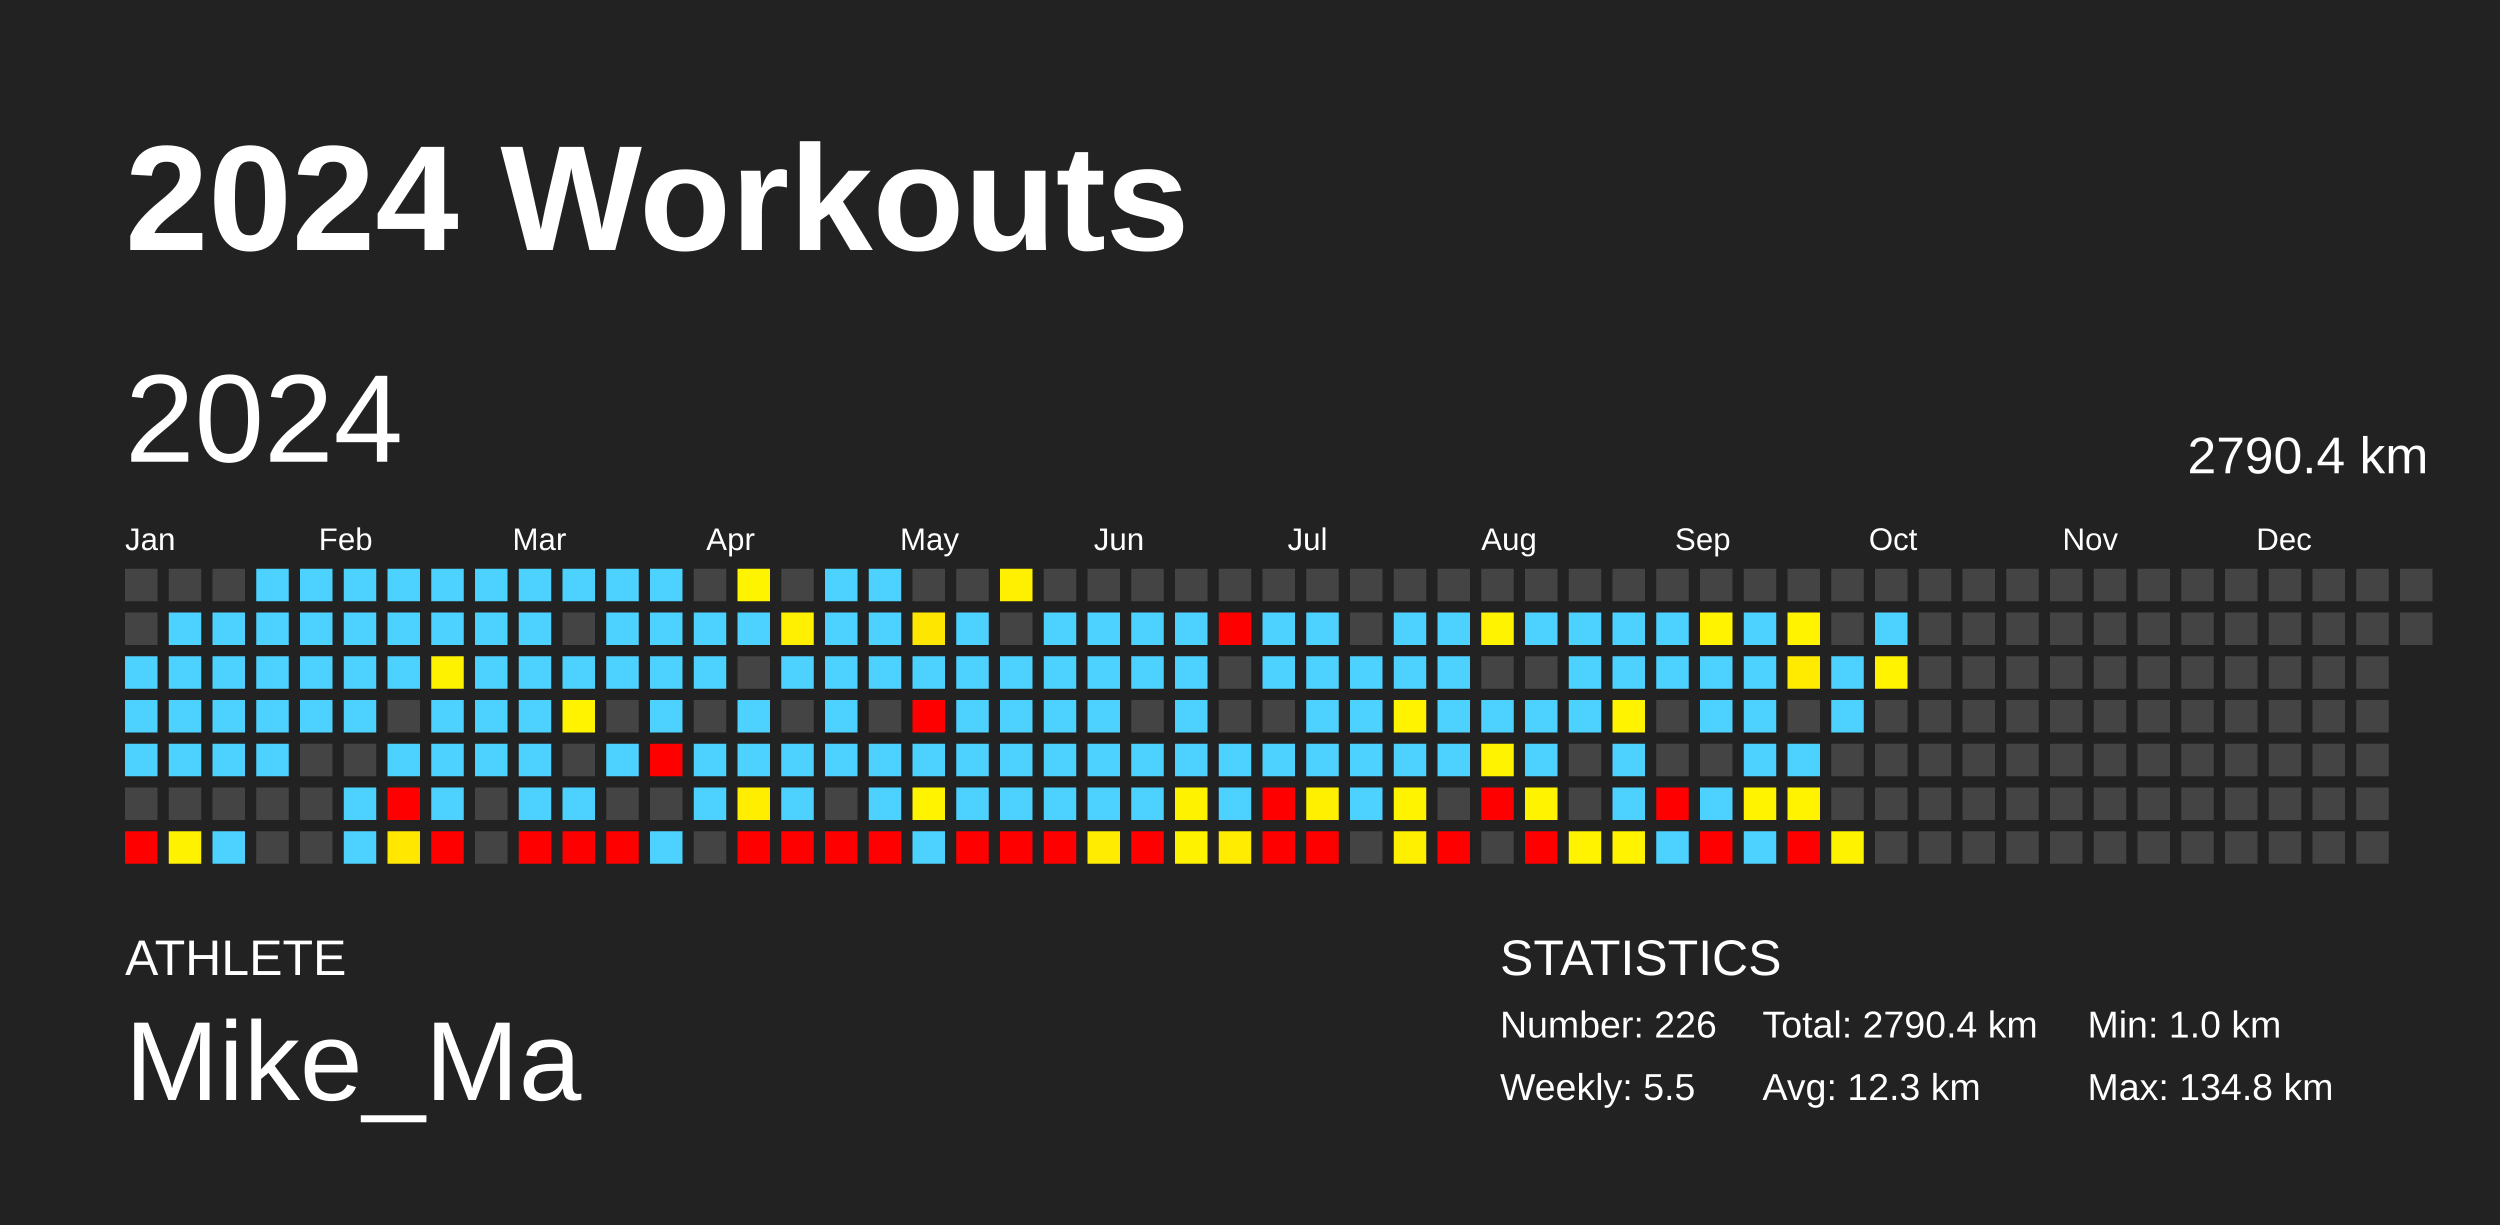
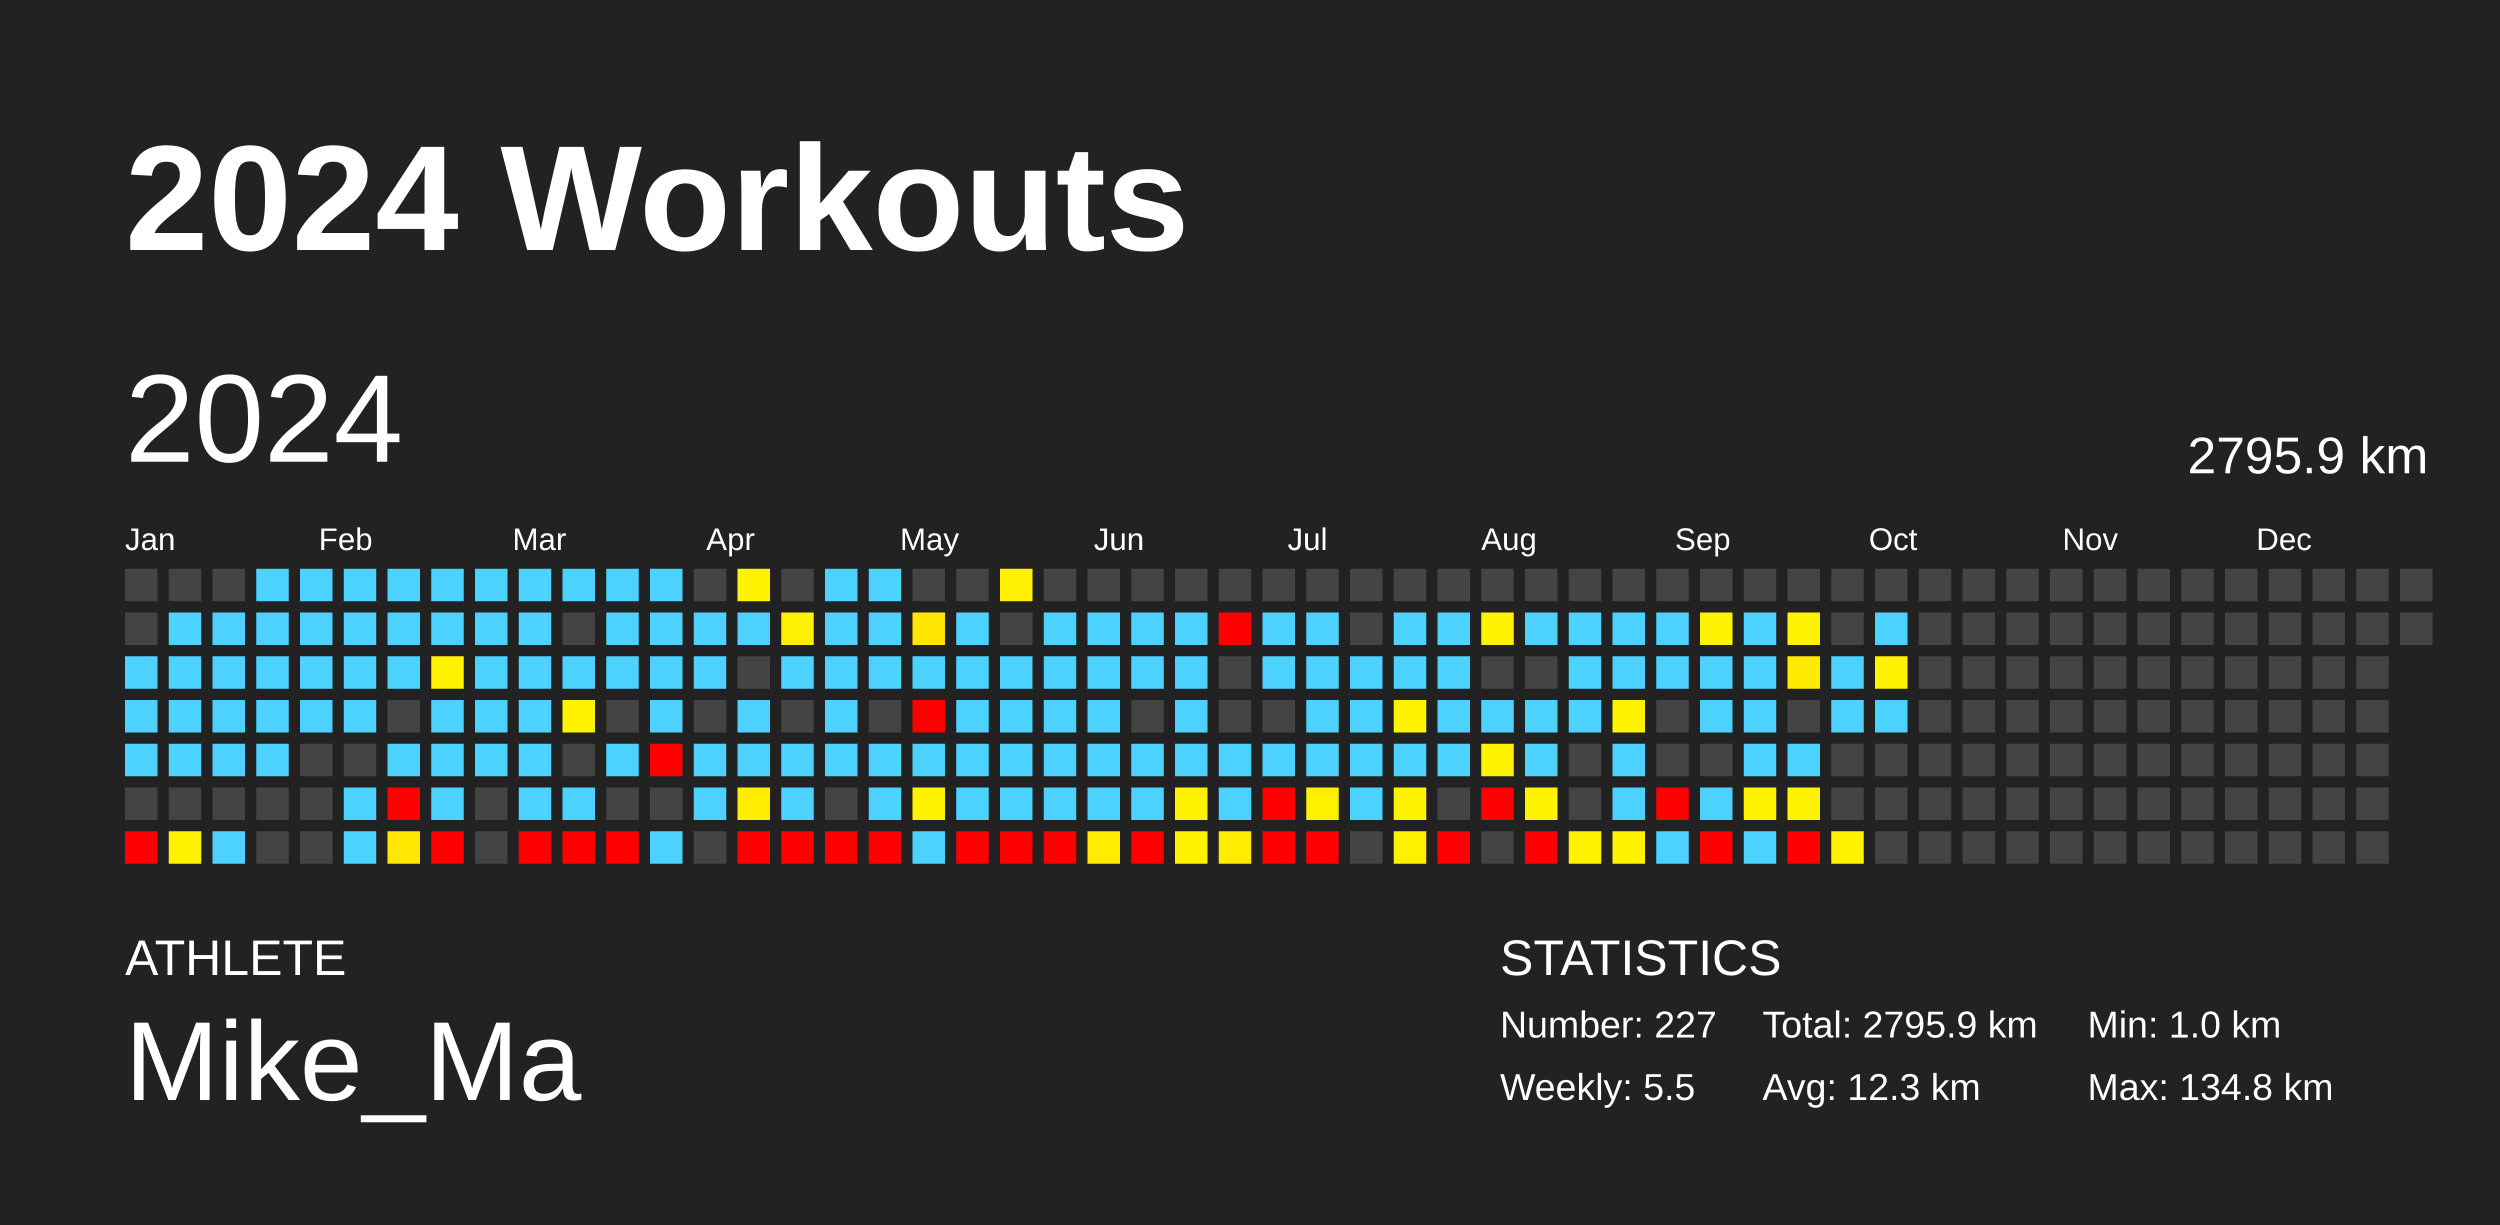
<svg xmlns="http://www.w3.org/2000/svg" baseProfile="full" height="98mm" version="1.1" viewBox="0,0,200,98" width="200mm">
  <defs />
  <rect fill="#222222" height="98" width="200" x="0" y="0" />
  <text fill="#FFFFFF" style="font-size:12px; font-family:Arial; font-weight:bold;" x="10" y="20">2024 Workouts</text>
  <text fill="#FFFFFF" style="font-size:4px; font-family:Arial" x="10" y="78">ATHLETE</text>
  <text fill="#FFFFFF" style="font-size:9px; font-family:Arial" x="10" y="88">Mike_Ma</text>
  <text fill="#FFFFFF" style="font-size:4px; font-family:Arial" x="120" y="78">STATISTICS</text>
-   <text fill="#FFFFFF" style="font-size:3px; font-family:Arial" x="120" y="83">Number: 226</text>
+   <text fill="#FFFFFF" style="font-size:3px; font-family:Arial" x="120" y="83">Number: 227</text>
  <text fill="#FFFFFF" style="font-size:3px; font-family:Arial" x="120" y="88">Weekly: 5.5</text>
-   <text fill="#FFFFFF" style="font-size:3px; font-family:Arial" x="141" y="83">Total: 2790.4 km</text>
+   <text fill="#FFFFFF" style="font-size:3px; font-family:Arial" x="141" y="83">Total: 2795.9 km</text>
  <text fill="#FFFFFF" style="font-size:3px; font-family:Arial" x="141" y="88">Avg: 12.3 km</text>
  <text fill="#FFFFFF" style="font-size:3px; font-family:Arial" x="167" y="83">Min: 1.0 km</text>
  <text fill="#FFFFFF" style="font-size:3px; font-family:Arial" x="167" y="88">Max: 134.8 km</text>
  <text dominant-baseline="hanging" fill="#FFFFFF" style="font-size:10.0px; font-family:Arial;" x="10" y="30">2024</text>
-   <text dominant-baseline="hanging" fill="#FFFFFF" style="font-size:4.125px; font-family:Arial;" x="175" y="35">2790.4 km</text>
+   <text dominant-baseline="hanging" fill="#FFFFFF" style="font-size:4.125px; font-family:Arial;" x="175" y="35">2795.9 km</text>
  <text fill="#FFFFFF" style="font-size:2.5px; font-family:Arial" x="10.0" y="44">Jan</text>
  <text fill="#FFFFFF" style="font-size:2.5px; font-family:Arial" x="25.5" y="44">Feb</text>
  <text fill="#FFFFFF" style="font-size:2.5px; font-family:Arial" x="41.0" y="44">Mar</text>
  <text fill="#FFFFFF" style="font-size:2.5px; font-family:Arial" x="56.5" y="44">Apr</text>
  <text fill="#FFFFFF" style="font-size:2.5px; font-family:Arial" x="72.0" y="44">May</text>
  <text fill="#FFFFFF" style="font-size:2.5px; font-family:Arial" x="87.5" y="44">Jun</text>
  <text fill="#FFFFFF" style="font-size:2.5px; font-family:Arial" x="103.0" y="44">Jul</text>
  <text fill="#FFFFFF" style="font-size:2.5px; font-family:Arial" x="118.5" y="44">Aug</text>
  <text fill="#FFFFFF" style="font-size:2.5px; font-family:Arial" x="134.0" y="44">Sep</text>
  <text fill="#FFFFFF" style="font-size:2.5px; font-family:Arial" x="149.5" y="44">Oct</text>
  <text fill="#FFFFFF" style="font-size:2.5px; font-family:Arial" x="165.0" y="44">Nov</text>
  <text fill="#FFFFFF" style="font-size:2.5px; font-family:Arial" x="180.5" y="44">Dec</text>
  <rect fill="#444444" height="2.6" width="2.6" x="10.0" y="45.5" />
  <rect fill="#444444" height="2.6" width="2.6" x="10.0" y="49.0" />
  <rect fill="#4dd2ff" height="2.6" width="2.6" x="10.0" y="52.5" />
  <rect fill="#4dd2ff" height="2.6" width="2.6" x="10.0" y="56.0" />
  <rect fill="#4dd2ff" height="2.6" width="2.6" x="10.0" y="59.5" />
  <rect fill="#444444" height="2.6" width="2.6" x="10.0" y="63.0" />
  <rect fill="red" height="2.6" width="2.6" x="10.0" y="66.5" />
  <rect fill="#444444" height="2.6" width="2.6" x="13.5" y="45.5" />
  <rect fill="#4dd2ff" height="2.6" width="2.6" x="13.5" y="49.0" />
  <rect fill="#4dd2ff" height="2.6" width="2.6" x="13.5" y="52.5" />
  <rect fill="#4dd2ff" height="2.6" width="2.6" x="13.5" y="56.0" />
  <rect fill="#4dd2ff" height="2.6" width="2.6" x="13.5" y="59.5" />
  <rect fill="#444444" height="2.6" width="2.6" x="13.5" y="63.0" />
  <rect fill="#fff200" height="2.6" width="2.6" x="13.5" y="66.5" />
  <rect fill="#444444" height="2.6" width="2.6" x="17.0" y="45.5" />
  <rect fill="#4dd2ff" height="2.6" width="2.6" x="17.0" y="49.0" />
  <rect fill="#4dd2ff" height="2.6" width="2.6" x="17.0" y="52.5" />
  <rect fill="#4dd2ff" height="2.6" width="2.6" x="17.0" y="56.0" />
  <rect fill="#4dd2ff" height="2.6" width="2.6" x="17.0" y="59.5" />
  <rect fill="#444444" height="2.6" width="2.6" x="17.0" y="63.0" />
  <rect fill="#4dd2ff" height="2.6" width="2.6" x="17.0" y="66.5" />
  <rect fill="#4dd2ff" height="2.6" width="2.6" x="20.5" y="45.5" />
  <rect fill="#4dd2ff" height="2.6" width="2.6" x="20.5" y="49.0" />
  <rect fill="#4dd2ff" height="2.6" width="2.6" x="20.5" y="52.5" />
  <rect fill="#4dd2ff" height="2.6" width="2.6" x="20.5" y="56.0" />
  <rect fill="#4dd2ff" height="2.6" width="2.6" x="20.5" y="59.5" />
  <rect fill="#444444" height="2.6" width="2.6" x="20.5" y="63.0" />
  <rect fill="#444444" height="2.6" width="2.6" x="20.5" y="66.5" />
  <rect fill="#4dd2ff" height="2.6" width="2.6" x="24.0" y="45.5" />
  <rect fill="#4dd2ff" height="2.6" width="2.6" x="24.0" y="49.0" />
  <rect fill="#4dd2ff" height="2.6" width="2.6" x="24.0" y="52.5" />
  <rect fill="#4dd2ff" height="2.6" width="2.6" x="24.0" y="56.0" />
  <rect fill="#444444" height="2.6" width="2.6" x="24.0" y="59.5" />
  <rect fill="#444444" height="2.6" width="2.6" x="24.0" y="63.0" />
  <rect fill="#444444" height="2.6" width="2.6" x="24.0" y="66.5" />
  <rect fill="#4dd2ff" height="2.6" width="2.6" x="27.5" y="45.5" />
  <rect fill="#4dd2ff" height="2.6" width="2.6" x="27.5" y="49.0" />
  <rect fill="#4dd2ff" height="2.6" width="2.6" x="27.5" y="52.5" />
  <rect fill="#4dd2ff" height="2.6" width="2.6" x="27.5" y="56.0" />
  <rect fill="#444444" height="2.6" width="2.6" x="27.5" y="59.5" />
  <rect fill="#4dd2ff" height="2.6" width="2.6" x="27.5" y="63.0" />
  <rect fill="#4dd2ff" height="2.6" width="2.6" x="27.5" y="66.5" />
  <rect fill="#4dd2ff" height="2.6" width="2.6" x="31.0" y="45.5" />
  <rect fill="#4dd2ff" height="2.6" width="2.6" x="31.0" y="49.0" />
  <rect fill="#4dd2ff" height="2.6" width="2.6" x="31.0" y="52.5" />
  <rect fill="#444444" height="2.6" width="2.6" x="31.0" y="56.0" />
  <rect fill="#4dd2ff" height="2.6" width="2.6" x="31.0" y="59.5" />
  <rect fill="red" height="2.6" width="2.6" x="31.0" y="63.0" />
  <rect fill="#ffe700" height="2.6" width="2.6" x="31.0" y="66.5" />
  <rect fill="#4dd2ff" height="2.6" width="2.6" x="34.5" y="45.5" />
  <rect fill="#4dd2ff" height="2.6" width="2.6" x="34.5" y="49.0" />
  <rect fill="#fff200" height="2.6" width="2.6" x="34.5" y="52.5" />
  <rect fill="#4dd2ff" height="2.6" width="2.6" x="34.5" y="56.0" />
  <rect fill="#4dd2ff" height="2.6" width="2.6" x="34.5" y="59.5" />
  <rect fill="#4dd2ff" height="2.6" width="2.6" x="34.5" y="63.0" />
  <rect fill="red" height="2.6" width="2.6" x="34.5" y="66.5" />
  <rect fill="#4dd2ff" height="2.6" width="2.6" x="38.0" y="45.5" />
  <rect fill="#4dd2ff" height="2.6" width="2.6" x="38.0" y="49.0" />
  <rect fill="#4dd2ff" height="2.6" width="2.6" x="38.0" y="52.5" />
  <rect fill="#4dd2ff" height="2.6" width="2.6" x="38.0" y="56.0" />
  <rect fill="#4dd2ff" height="2.6" width="2.6" x="38.0" y="59.5" />
  <rect fill="#444444" height="2.6" width="2.6" x="38.0" y="63.0" />
  <rect fill="#444444" height="2.6" width="2.6" x="38.0" y="66.5" />
  <rect fill="#4dd2ff" height="2.6" width="2.6" x="41.5" y="45.5" />
  <rect fill="#4dd2ff" height="2.6" width="2.6" x="41.5" y="49.0" />
  <rect fill="#4dd2ff" height="2.6" width="2.6" x="41.5" y="52.5" />
  <rect fill="#4dd2ff" height="2.6" width="2.6" x="41.5" y="56.0" />
  <rect fill="#4dd2ff" height="2.6" width="2.6" x="41.5" y="59.5" />
  <rect fill="#4dd2ff" height="2.6" width="2.6" x="41.5" y="63.0" />
  <rect fill="red" height="2.6" width="2.6" x="41.5" y="66.5" />
  <rect fill="#4dd2ff" height="2.6" width="2.6" x="45.0" y="45.5" />
  <rect fill="#444444" height="2.6" width="2.6" x="45.0" y="49.0" />
  <rect fill="#4dd2ff" height="2.6" width="2.6" x="45.0" y="52.5" />
  <rect fill="#fff300" height="2.6" width="2.6" x="45.0" y="56.0" />
  <rect fill="#444444" height="2.6" width="2.6" x="45.0" y="59.5" />
  <rect fill="#4dd2ff" height="2.6" width="2.6" x="45.0" y="63.0" />
  <rect fill="red" height="2.6" width="2.6" x="45.0" y="66.5" />
  <rect fill="#4dd2ff" height="2.6" width="2.6" x="48.5" y="45.5" />
  <rect fill="#4dd2ff" height="2.6" width="2.6" x="48.5" y="49.0" />
  <rect fill="#4dd2ff" height="2.6" width="2.6" x="48.5" y="52.5" />
  <rect fill="#444444" height="2.6" width="2.6" x="48.5" y="56.0" />
  <rect fill="#4dd2ff" height="2.6" width="2.6" x="48.5" y="59.5" />
  <rect fill="#444444" height="2.6" width="2.6" x="48.5" y="63.0" />
  <rect fill="red" height="2.6" width="2.6" x="48.5" y="66.5" />
  <rect fill="#4dd2ff" height="2.6" width="2.6" x="52.0" y="45.5" />
  <rect fill="#4dd2ff" height="2.6" width="2.6" x="52.0" y="49.0" />
  <rect fill="#4dd2ff" height="2.6" width="2.6" x="52.0" y="52.5" />
  <rect fill="#4dd2ff" height="2.6" width="2.6" x="52.0" y="56.0" />
  <rect fill="red" height="2.6" width="2.6" x="52.0" y="59.5" />
  <rect fill="#444444" height="2.6" width="2.6" x="52.0" y="63.0" />
  <rect fill="#4dd2ff" height="2.6" width="2.6" x="52.0" y="66.5" />
  <rect fill="#444444" height="2.6" width="2.6" x="55.5" y="45.5" />
  <rect fill="#4dd2ff" height="2.6" width="2.6" x="55.5" y="49.0" />
  <rect fill="#4dd2ff" height="2.6" width="2.6" x="55.5" y="52.5" />
  <rect fill="#444444" height="2.6" width="2.6" x="55.5" y="56.0" />
  <rect fill="#4dd2ff" height="2.6" width="2.6" x="55.5" y="59.5" />
  <rect fill="#4dd2ff" height="2.6" width="2.6" x="55.5" y="63.0" />
  <rect fill="#444444" height="2.6" width="2.6" x="55.5" y="66.5" />
  <rect fill="#fff400" height="2.6" width="2.6" x="59.0" y="45.5" />
  <rect fill="#4dd2ff" height="2.6" width="2.6" x="59.0" y="49.0" />
  <rect fill="#444444" height="2.6" width="2.6" x="59.0" y="52.5" />
  <rect fill="#4dd2ff" height="2.6" width="2.6" x="59.0" y="56.0" />
  <rect fill="#4dd2ff" height="2.6" width="2.6" x="59.0" y="59.5" />
  <rect fill="#ffee00" height="2.6" width="2.6" x="59.0" y="63.0" />
  <rect fill="red" height="2.6" width="2.6" x="59.0" y="66.5" />
  <rect fill="#444444" height="2.6" width="2.6" x="62.5" y="45.5" />
  <rect fill="#ffef00" height="2.6" width="2.6" x="62.5" y="49.0" />
  <rect fill="#4dd2ff" height="2.6" width="2.6" x="62.5" y="52.5" />
  <rect fill="#444444" height="2.6" width="2.6" x="62.5" y="56.0" />
  <rect fill="#4dd2ff" height="2.6" width="2.6" x="62.5" y="59.5" />
  <rect fill="#4dd2ff" height="2.6" width="2.6" x="62.5" y="63.0" />
  <rect fill="red" height="2.6" width="2.6" x="62.5" y="66.5" />
  <rect fill="#4dd2ff" height="2.6" width="2.6" x="66.0" y="45.5" />
  <rect fill="#4dd2ff" height="2.6" width="2.6" x="66.0" y="49.0" />
  <rect fill="#4dd2ff" height="2.6" width="2.6" x="66.0" y="52.5" />
  <rect fill="#4dd2ff" height="2.6" width="2.6" x="66.0" y="56.0" />
  <rect fill="#4dd2ff" height="2.6" width="2.6" x="66.0" y="59.5" />
  <rect fill="#444444" height="2.6" width="2.6" x="66.0" y="63.0" />
  <rect fill="red" height="2.6" width="2.6" x="66.0" y="66.5" />
  <rect fill="#4dd2ff" height="2.6" width="2.6" x="69.5" y="45.5" />
  <rect fill="#4dd2ff" height="2.6" width="2.6" x="69.5" y="49.0" />
  <rect fill="#4dd2ff" height="2.6" width="2.6" x="69.5" y="52.5" />
  <rect fill="#444444" height="2.6" width="2.6" x="69.5" y="56.0" />
  <rect fill="#4dd2ff" height="2.6" width="2.6" x="69.5" y="59.5" />
  <rect fill="#4dd2ff" height="2.6" width="2.6" x="69.5" y="63.0" />
  <rect fill="red" height="2.6" width="2.6" x="69.5" y="66.5" />
  <rect fill="#444444" height="2.6" width="2.6" x="73.0" y="45.5" />
  <rect fill="#ffe600" height="2.6" width="2.6" x="73.0" y="49.0" />
  <rect fill="#4dd2ff" height="2.6" width="2.6" x="73.0" y="52.5" />
  <rect fill="red" height="2.6" width="2.6" x="73.0" y="56.0" />
  <rect fill="#4dd2ff" height="2.6" width="2.6" x="73.0" y="59.5" />
  <rect fill="#fff300" height="2.6" width="2.6" x="73.0" y="63.0" />
  <rect fill="#4dd2ff" height="2.6" width="2.6" x="73.0" y="66.5" />
  <rect fill="#444444" height="2.6" width="2.6" x="76.5" y="45.5" />
  <rect fill="#4dd2ff" height="2.6" width="2.6" x="76.5" y="49.0" />
  <rect fill="#4dd2ff" height="2.6" width="2.6" x="76.5" y="52.5" />
  <rect fill="#4dd2ff" height="2.6" width="2.6" x="76.5" y="56.0" />
  <rect fill="#4dd2ff" height="2.6" width="2.6" x="76.5" y="59.5" />
  <rect fill="#4dd2ff" height="2.6" width="2.6" x="76.5" y="63.0" />
  <rect fill="red" height="2.6" width="2.6" x="76.5" y="66.5" />
  <rect fill="#ffef00" height="2.6" width="2.6" x="80.0" y="45.5" />
  <rect fill="#444444" height="2.6" width="2.6" x="80.0" y="49.0" />
  <rect fill="#4dd2ff" height="2.6" width="2.6" x="80.0" y="52.5" />
  <rect fill="#4dd2ff" height="2.6" width="2.6" x="80.0" y="56.0" />
  <rect fill="#4dd2ff" height="2.6" width="2.6" x="80.0" y="59.5" />
  <rect fill="#4dd2ff" height="2.6" width="2.6" x="80.0" y="63.0" />
  <rect fill="red" height="2.6" width="2.6" x="80.0" y="66.5" />
  <rect fill="#444444" height="2.6" width="2.6" x="83.5" y="45.5" />
  <rect fill="#4dd2ff" height="2.6" width="2.6" x="83.5" y="49.0" />
  <rect fill="#4dd2ff" height="2.6" width="2.6" x="83.5" y="52.5" />
  <rect fill="#4dd2ff" height="2.6" width="2.6" x="83.5" y="56.0" />
  <rect fill="#4dd2ff" height="2.6" width="2.6" x="83.5" y="59.5" />
  <rect fill="#4dd2ff" height="2.6" width="2.6" x="83.5" y="63.0" />
  <rect fill="red" height="2.6" width="2.6" x="83.5" y="66.5" />
  <rect fill="#444444" height="2.6" width="2.6" x="87.0" y="45.5" />
  <rect fill="#4dd2ff" height="2.6" width="2.6" x="87.0" y="49.0" />
  <rect fill="#4dd2ff" height="2.6" width="2.6" x="87.0" y="52.5" />
  <rect fill="#4dd2ff" height="2.6" width="2.6" x="87.0" y="56.0" />
  <rect fill="#4dd2ff" height="2.6" width="2.6" x="87.0" y="59.5" />
  <rect fill="#4dd2ff" height="2.6" width="2.6" x="87.0" y="63.0" />
  <rect fill="#ffec00" height="2.6" width="2.6" x="87.0" y="66.5" />
  <rect fill="#444444" height="2.6" width="2.6" x="90.5" y="45.5" />
  <rect fill="#4dd2ff" height="2.6" width="2.6" x="90.5" y="49.0" />
  <rect fill="#4dd2ff" height="2.6" width="2.6" x="90.5" y="52.5" />
  <rect fill="#444444" height="2.6" width="2.6" x="90.5" y="56.0" />
  <rect fill="#4dd2ff" height="2.6" width="2.6" x="90.5" y="59.5" />
  <rect fill="#4dd2ff" height="2.6" width="2.6" x="90.5" y="63.0" />
  <rect fill="red" height="2.6" width="2.6" x="90.5" y="66.5" />
  <rect fill="#444444" height="2.6" width="2.6" x="94.0" y="45.5" />
  <rect fill="#4dd2ff" height="2.6" width="2.6" x="94.0" y="49.0" />
  <rect fill="#4dd2ff" height="2.6" width="2.6" x="94.0" y="52.5" />
  <rect fill="#4dd2ff" height="2.6" width="2.6" x="94.0" y="56.0" />
  <rect fill="#4dd2ff" height="2.6" width="2.6" x="94.0" y="59.5" />
  <rect fill="#fff200" height="2.6" width="2.6" x="94.0" y="63.0" />
  <rect fill="#fff200" height="2.6" width="2.6" x="94.0" y="66.5" />
  <rect fill="#444444" height="2.6" width="2.6" x="97.5" y="45.5" />
  <rect fill="red" height="2.6" width="2.6" x="97.5" y="49.0" />
  <rect fill="#444444" height="2.6" width="2.6" x="97.5" y="52.5" />
  <rect fill="#444444" height="2.6" width="2.6" x="97.5" y="56.0" />
  <rect fill="#4dd2ff" height="2.6" width="2.6" x="97.5" y="59.5" />
  <rect fill="#4dd2ff" height="2.6" width="2.6" x="97.5" y="63.0" />
  <rect fill="#ffec00" height="2.6" width="2.6" x="97.5" y="66.5" />
  <rect fill="#444444" height="2.6" width="2.6" x="101.0" y="45.5" />
  <rect fill="#4dd2ff" height="2.6" width="2.6" x="101.0" y="49.0" />
  <rect fill="#4dd2ff" height="2.6" width="2.6" x="101.0" y="52.5" />
  <rect fill="#444444" height="2.6" width="2.6" x="101.0" y="56.0" />
  <rect fill="#4dd2ff" height="2.6" width="2.6" x="101.0" y="59.5" />
  <rect fill="red" height="2.6" width="2.6" x="101.0" y="63.0" />
  <rect fill="red" height="2.6" width="2.6" x="101.0" y="66.5" />
  <rect fill="#444444" height="2.6" width="2.6" x="104.5" y="45.5" />
  <rect fill="#4dd2ff" height="2.6" width="2.6" x="104.5" y="49.0" />
  <rect fill="#4dd2ff" height="2.6" width="2.6" x="104.5" y="52.5" />
  <rect fill="#4dd2ff" height="2.6" width="2.6" x="104.5" y="56.0" />
  <rect fill="#4dd2ff" height="2.6" width="2.6" x="104.5" y="59.5" />
  <rect fill="#fff000" height="2.6" width="2.6" x="104.5" y="63.0" />
  <rect fill="red" height="2.6" width="2.6" x="104.5" y="66.5" />
  <rect fill="#444444" height="2.6" width="2.6" x="108.0" y="45.5" />
  <rect fill="#444444" height="2.6" width="2.6" x="108.0" y="49.0" />
  <rect fill="#4dd2ff" height="2.6" width="2.6" x="108.0" y="52.5" />
  <rect fill="#4dd2ff" height="2.6" width="2.6" x="108.0" y="56.0" />
  <rect fill="#4dd2ff" height="2.6" width="2.6" x="108.0" y="59.5" />
  <rect fill="#4dd2ff" height="2.6" width="2.6" x="108.0" y="63.0" />
  <rect fill="#444444" height="2.6" width="2.6" x="108.0" y="66.5" />
  <rect fill="#444444" height="2.6" width="2.6" x="111.5" y="45.5" />
  <rect fill="#4dd2ff" height="2.6" width="2.6" x="111.5" y="49.0" />
  <rect fill="#4dd2ff" height="2.6" width="2.6" x="111.5" y="52.5" />
  <rect fill="#fff300" height="2.6" width="2.6" x="111.5" y="56.0" />
  <rect fill="#4dd2ff" height="2.6" width="2.6" x="111.5" y="59.5" />
  <rect fill="#fff300" height="2.6" width="2.6" x="111.5" y="63.0" />
  <rect fill="#fff000" height="2.6" width="2.6" x="111.5" y="66.5" />
  <rect fill="#444444" height="2.6" width="2.6" x="115.0" y="45.5" />
  <rect fill="#4dd2ff" height="2.6" width="2.6" x="115.0" y="49.0" />
  <rect fill="#4dd2ff" height="2.6" width="2.6" x="115.0" y="52.5" />
  <rect fill="#4dd2ff" height="2.6" width="2.6" x="115.0" y="56.0" />
  <rect fill="#4dd2ff" height="2.6" width="2.6" x="115.0" y="59.5" />
  <rect fill="#444444" height="2.6" width="2.6" x="115.0" y="63.0" />
  <rect fill="red" height="2.6" width="2.6" x="115.0" y="66.5" />
  <rect fill="#444444" height="2.6" width="2.6" x="118.5" y="45.5" />
  <rect fill="#fff300" height="2.6" width="2.6" x="118.5" y="49.0" />
  <rect fill="#444444" height="2.6" width="2.6" x="118.5" y="52.5" />
  <rect fill="#4dd2ff" height="2.6" width="2.6" x="118.5" y="56.0" />
  <rect fill="#fff300" height="2.6" width="2.6" x="118.5" y="59.5" />
  <rect fill="red" height="2.6" width="2.6" x="118.5" y="63.0" />
  <rect fill="#444444" height="2.6" width="2.6" x="118.5" y="66.5" />
  <rect fill="#444444" height="2.6" width="2.6" x="122.0" y="45.5" />
  <rect fill="#4dd2ff" height="2.6" width="2.6" x="122.0" y="49.0" />
  <rect fill="#444444" height="2.6" width="2.6" x="122.0" y="52.5" />
  <rect fill="#4dd2ff" height="2.6" width="2.6" x="122.0" y="56.0" />
  <rect fill="#4dd2ff" height="2.6" width="2.6" x="122.0" y="59.5" />
  <rect fill="#fff300" height="2.6" width="2.6" x="122.0" y="63.0" />
  <rect fill="red" height="2.6" width="2.6" x="122.0" y="66.5" />
  <rect fill="#444444" height="2.6" width="2.6" x="125.5" y="45.5" />
  <rect fill="#4dd2ff" height="2.6" width="2.6" x="125.5" y="49.0" />
  <rect fill="#4dd2ff" height="2.6" width="2.6" x="125.5" y="52.5" />
  <rect fill="#4dd2ff" height="2.6" width="2.6" x="125.5" y="56.0" />
  <rect fill="#444444" height="2.6" width="2.6" x="125.5" y="59.5" />
  <rect fill="#444444" height="2.6" width="2.6" x="125.5" y="63.0" />
  <rect fill="#fff300" height="2.6" width="2.6" x="125.5" y="66.5" />
  <rect fill="#444444" height="2.6" width="2.6" x="129.0" y="45.5" />
  <rect fill="#4dd2ff" height="2.6" width="2.6" x="129.0" y="49.0" />
  <rect fill="#4dd2ff" height="2.6" width="2.6" x="129.0" y="52.5" />
  <rect fill="#fff300" height="2.6" width="2.6" x="129.0" y="56.0" />
  <rect fill="#4dd2ff" height="2.6" width="2.6" x="129.0" y="59.5" />
  <rect fill="#4dd2ff" height="2.6" width="2.6" x="129.0" y="63.0" />
  <rect fill="#fff300" height="2.6" width="2.6" x="129.0" y="66.5" />
  <rect fill="#444444" height="2.6" width="2.6" x="132.5" y="45.5" />
  <rect fill="#4dd2ff" height="2.6" width="2.6" x="132.5" y="49.0" />
  <rect fill="#4dd2ff" height="2.6" width="2.6" x="132.5" y="52.5" />
  <rect fill="#444444" height="2.6" width="2.6" x="132.5" y="56.0" />
  <rect fill="#444444" height="2.6" width="2.6" x="132.5" y="59.5" />
  <rect fill="red" height="2.6" width="2.6" x="132.5" y="63.0" />
  <rect fill="#4dd2ff" height="2.6" width="2.6" x="132.5" y="66.5" />
  <rect fill="#444444" height="2.6" width="2.6" x="136.0" y="45.5" />
  <rect fill="#fff300" height="2.6" width="2.6" x="136.0" y="49.0" />
  <rect fill="#4dd2ff" height="2.6" width="2.6" x="136.0" y="52.5" />
  <rect fill="#4dd2ff" height="2.6" width="2.6" x="136.0" y="56.0" />
  <rect fill="#444444" height="2.6" width="2.6" x="136.0" y="59.5" />
  <rect fill="#4dd2ff" height="2.6" width="2.6" x="136.0" y="63.0" />
  <rect fill="red" height="2.6" width="2.6" x="136.0" y="66.5" />
  <rect fill="#444444" height="2.6" width="2.6" x="139.5" y="45.5" />
  <rect fill="#4dd2ff" height="2.6" width="2.6" x="139.5" y="49.0" />
  <rect fill="#4dd2ff" height="2.6" width="2.6" x="139.5" y="52.5" />
  <rect fill="#4dd2ff" height="2.6" width="2.6" x="139.5" y="56.0" />
  <rect fill="#4dd2ff" height="2.6" width="2.6" x="139.5" y="59.5" />
  <rect fill="#fff300" height="2.6" width="2.6" x="139.5" y="63.0" />
  <rect fill="#4dd2ff" height="2.6" width="2.6" x="139.5" y="66.5" />
  <rect fill="#444444" height="2.6" width="2.6" x="143.0" y="45.5" />
  <rect fill="#fff300" height="2.6" width="2.6" x="143.0" y="49.0" />
  <rect fill="#ffeb00" height="2.6" width="2.6" x="143.0" y="52.5" />
  <rect fill="#444444" height="2.6" width="2.6" x="143.0" y="56.0" />
  <rect fill="#4dd2ff" height="2.6" width="2.6" x="143.0" y="59.5" />
  <rect fill="#fff300" height="2.6" width="2.6" x="143.0" y="63.0" />
  <rect fill="red" height="2.6" width="2.6" x="143.0" y="66.5" />
  <rect fill="#444444" height="2.6" width="2.6" x="146.5" y="45.5" />
  <rect fill="#444444" height="2.6" width="2.6" x="146.5" y="49.0" />
  <rect fill="#4dd2ff" height="2.6" width="2.6" x="146.5" y="52.5" />
  <rect fill="#4dd2ff" height="2.6" width="2.6" x="146.5" y="56.0" />
  <rect fill="#444444" height="2.6" width="2.6" x="146.5" y="59.5" />
  <rect fill="#444444" height="2.6" width="2.6" x="146.5" y="63.0" />
  <rect fill="#fff200" height="2.6" width="2.6" x="146.5" y="66.5" />
  <rect fill="#444444" height="2.6" width="2.6" x="150.0" y="45.5" />
  <rect fill="#4dd2ff" height="2.6" width="2.6" x="150.0" y="49.0" />
  <rect fill="#fff300" height="2.6" width="2.6" x="150.0" y="52.5" />
-   <rect fill="#444444" height="2.6" width="2.6" x="150.0" y="56.0" />
+   <rect fill="#4dd2ff" height="2.6" width="2.6" x="150.0" y="56.0" />
  <rect fill="#444444" height="2.6" width="2.6" x="150.0" y="59.5" />
  <rect fill="#444444" height="2.6" width="2.6" x="150.0" y="63.0" />
  <rect fill="#444444" height="2.6" width="2.6" x="150.0" y="66.5" />
  <rect fill="#444444" height="2.6" width="2.6" x="153.5" y="45.5" />
  <rect fill="#444444" height="2.6" width="2.6" x="153.5" y="49.0" />
  <rect fill="#444444" height="2.6" width="2.6" x="153.5" y="52.5" />
  <rect fill="#444444" height="2.6" width="2.6" x="153.5" y="56.0" />
  <rect fill="#444444" height="2.6" width="2.6" x="153.5" y="59.5" />
  <rect fill="#444444" height="2.6" width="2.6" x="153.5" y="63.0" />
  <rect fill="#444444" height="2.6" width="2.6" x="153.5" y="66.5" />
  <rect fill="#444444" height="2.6" width="2.6" x="157.0" y="45.5" />
  <rect fill="#444444" height="2.6" width="2.6" x="157.0" y="49.0" />
  <rect fill="#444444" height="2.6" width="2.6" x="157.0" y="52.5" />
  <rect fill="#444444" height="2.6" width="2.6" x="157.0" y="56.0" />
  <rect fill="#444444" height="2.6" width="2.6" x="157.0" y="59.5" />
  <rect fill="#444444" height="2.6" width="2.6" x="157.0" y="63.0" />
  <rect fill="#444444" height="2.6" width="2.6" x="157.0" y="66.5" />
  <rect fill="#444444" height="2.6" width="2.6" x="160.5" y="45.5" />
  <rect fill="#444444" height="2.6" width="2.6" x="160.5" y="49.0" />
  <rect fill="#444444" height="2.6" width="2.6" x="160.5" y="52.5" />
  <rect fill="#444444" height="2.6" width="2.6" x="160.5" y="56.0" />
  <rect fill="#444444" height="2.6" width="2.6" x="160.5" y="59.5" />
  <rect fill="#444444" height="2.6" width="2.6" x="160.5" y="63.0" />
  <rect fill="#444444" height="2.6" width="2.6" x="160.5" y="66.5" />
  <rect fill="#444444" height="2.6" width="2.6" x="164.0" y="45.5" />
  <rect fill="#444444" height="2.6" width="2.6" x="164.0" y="49.0" />
  <rect fill="#444444" height="2.6" width="2.6" x="164.0" y="52.5" />
  <rect fill="#444444" height="2.6" width="2.6" x="164.0" y="56.0" />
  <rect fill="#444444" height="2.6" width="2.6" x="164.0" y="59.5" />
  <rect fill="#444444" height="2.6" width="2.6" x="164.0" y="63.0" />
  <rect fill="#444444" height="2.6" width="2.6" x="164.0" y="66.5" />
  <rect fill="#444444" height="2.6" width="2.6" x="167.5" y="45.5" />
  <rect fill="#444444" height="2.6" width="2.6" x="167.5" y="49.0" />
  <rect fill="#444444" height="2.6" width="2.6" x="167.5" y="52.5" />
  <rect fill="#444444" height="2.6" width="2.6" x="167.5" y="56.0" />
  <rect fill="#444444" height="2.6" width="2.6" x="167.5" y="59.5" />
  <rect fill="#444444" height="2.6" width="2.6" x="167.5" y="63.0" />
  <rect fill="#444444" height="2.6" width="2.6" x="167.5" y="66.5" />
  <rect fill="#444444" height="2.6" width="2.6" x="171.0" y="45.5" />
  <rect fill="#444444" height="2.6" width="2.6" x="171.0" y="49.0" />
  <rect fill="#444444" height="2.6" width="2.6" x="171.0" y="52.5" />
  <rect fill="#444444" height="2.6" width="2.6" x="171.0" y="56.0" />
  <rect fill="#444444" height="2.6" width="2.6" x="171.0" y="59.5" />
  <rect fill="#444444" height="2.6" width="2.6" x="171.0" y="63.0" />
  <rect fill="#444444" height="2.6" width="2.6" x="171.0" y="66.5" />
  <rect fill="#444444" height="2.6" width="2.6" x="174.5" y="45.5" />
  <rect fill="#444444" height="2.6" width="2.6" x="174.5" y="49.0" />
  <rect fill="#444444" height="2.6" width="2.6" x="174.5" y="52.5" />
  <rect fill="#444444" height="2.6" width="2.6" x="174.5" y="56.0" />
  <rect fill="#444444" height="2.6" width="2.6" x="174.5" y="59.5" />
  <rect fill="#444444" height="2.6" width="2.6" x="174.5" y="63.0" />
  <rect fill="#444444" height="2.6" width="2.6" x="174.5" y="66.5" />
  <rect fill="#444444" height="2.6" width="2.6" x="178.0" y="45.5" />
  <rect fill="#444444" height="2.6" width="2.6" x="178.0" y="49.0" />
  <rect fill="#444444" height="2.6" width="2.6" x="178.0" y="52.5" />
  <rect fill="#444444" height="2.6" width="2.6" x="178.0" y="56.0" />
  <rect fill="#444444" height="2.6" width="2.6" x="178.0" y="59.5" />
  <rect fill="#444444" height="2.6" width="2.6" x="178.0" y="63.0" />
  <rect fill="#444444" height="2.6" width="2.6" x="178.0" y="66.5" />
  <rect fill="#444444" height="2.6" width="2.6" x="181.5" y="45.5" />
  <rect fill="#444444" height="2.6" width="2.6" x="181.5" y="49.0" />
  <rect fill="#444444" height="2.6" width="2.6" x="181.5" y="52.5" />
  <rect fill="#444444" height="2.6" width="2.6" x="181.5" y="56.0" />
  <rect fill="#444444" height="2.6" width="2.6" x="181.5" y="59.5" />
  <rect fill="#444444" height="2.6" width="2.6" x="181.5" y="63.0" />
  <rect fill="#444444" height="2.6" width="2.6" x="181.5" y="66.5" />
  <rect fill="#444444" height="2.6" width="2.6" x="185.0" y="45.5" />
  <rect fill="#444444" height="2.6" width="2.6" x="185.0" y="49.0" />
  <rect fill="#444444" height="2.6" width="2.6" x="185.0" y="52.5" />
  <rect fill="#444444" height="2.6" width="2.6" x="185.0" y="56.0" />
  <rect fill="#444444" height="2.6" width="2.6" x="185.0" y="59.5" />
  <rect fill="#444444" height="2.6" width="2.6" x="185.0" y="63.0" />
  <rect fill="#444444" height="2.6" width="2.6" x="185.0" y="66.5" />
  <rect fill="#444444" height="2.6" width="2.6" x="188.5" y="45.5" />
  <rect fill="#444444" height="2.6" width="2.6" x="188.5" y="49.0" />
  <rect fill="#444444" height="2.6" width="2.6" x="188.5" y="52.5" />
  <rect fill="#444444" height="2.6" width="2.6" x="188.5" y="56.0" />
  <rect fill="#444444" height="2.6" width="2.6" x="188.5" y="59.5" />
  <rect fill="#444444" height="2.6" width="2.6" x="188.5" y="63.0" />
  <rect fill="#444444" height="2.6" width="2.6" x="188.5" y="66.5" />
  <rect fill="#444444" height="2.6" width="2.6" x="192.0" y="45.5" />
  <rect fill="#444444" height="2.6" width="2.6" x="192.0" y="49.0" />
</svg>
